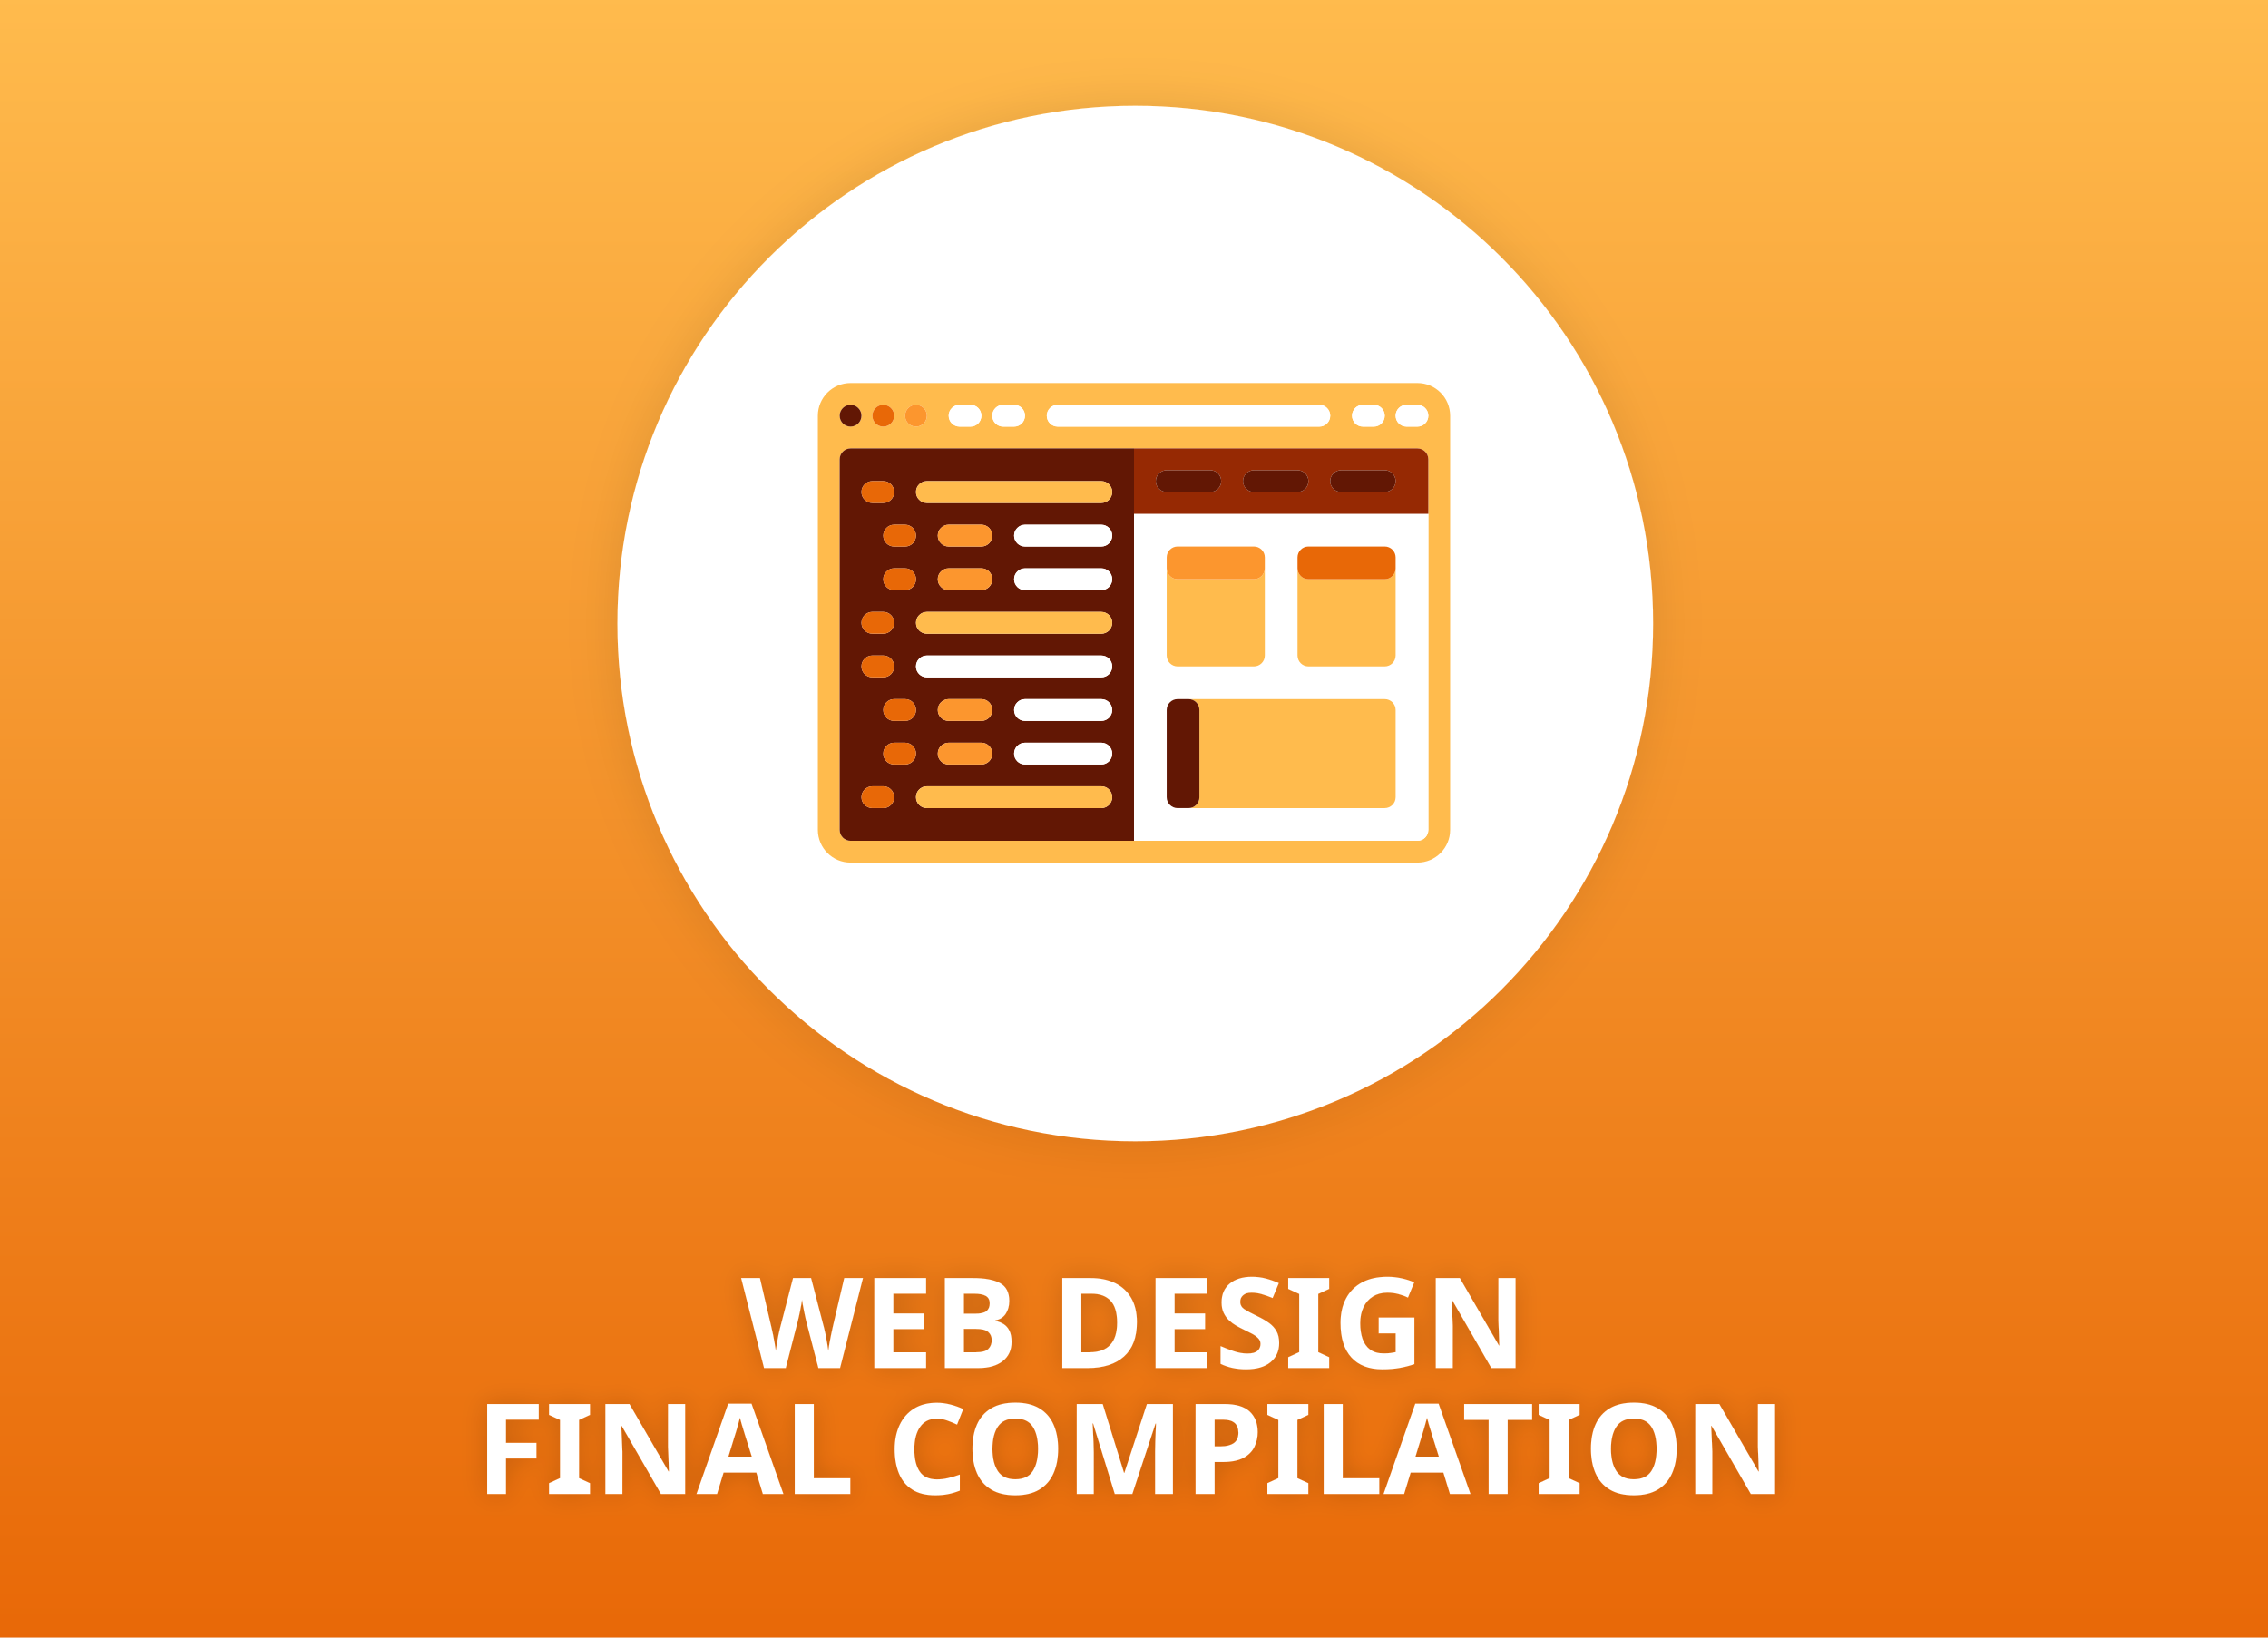
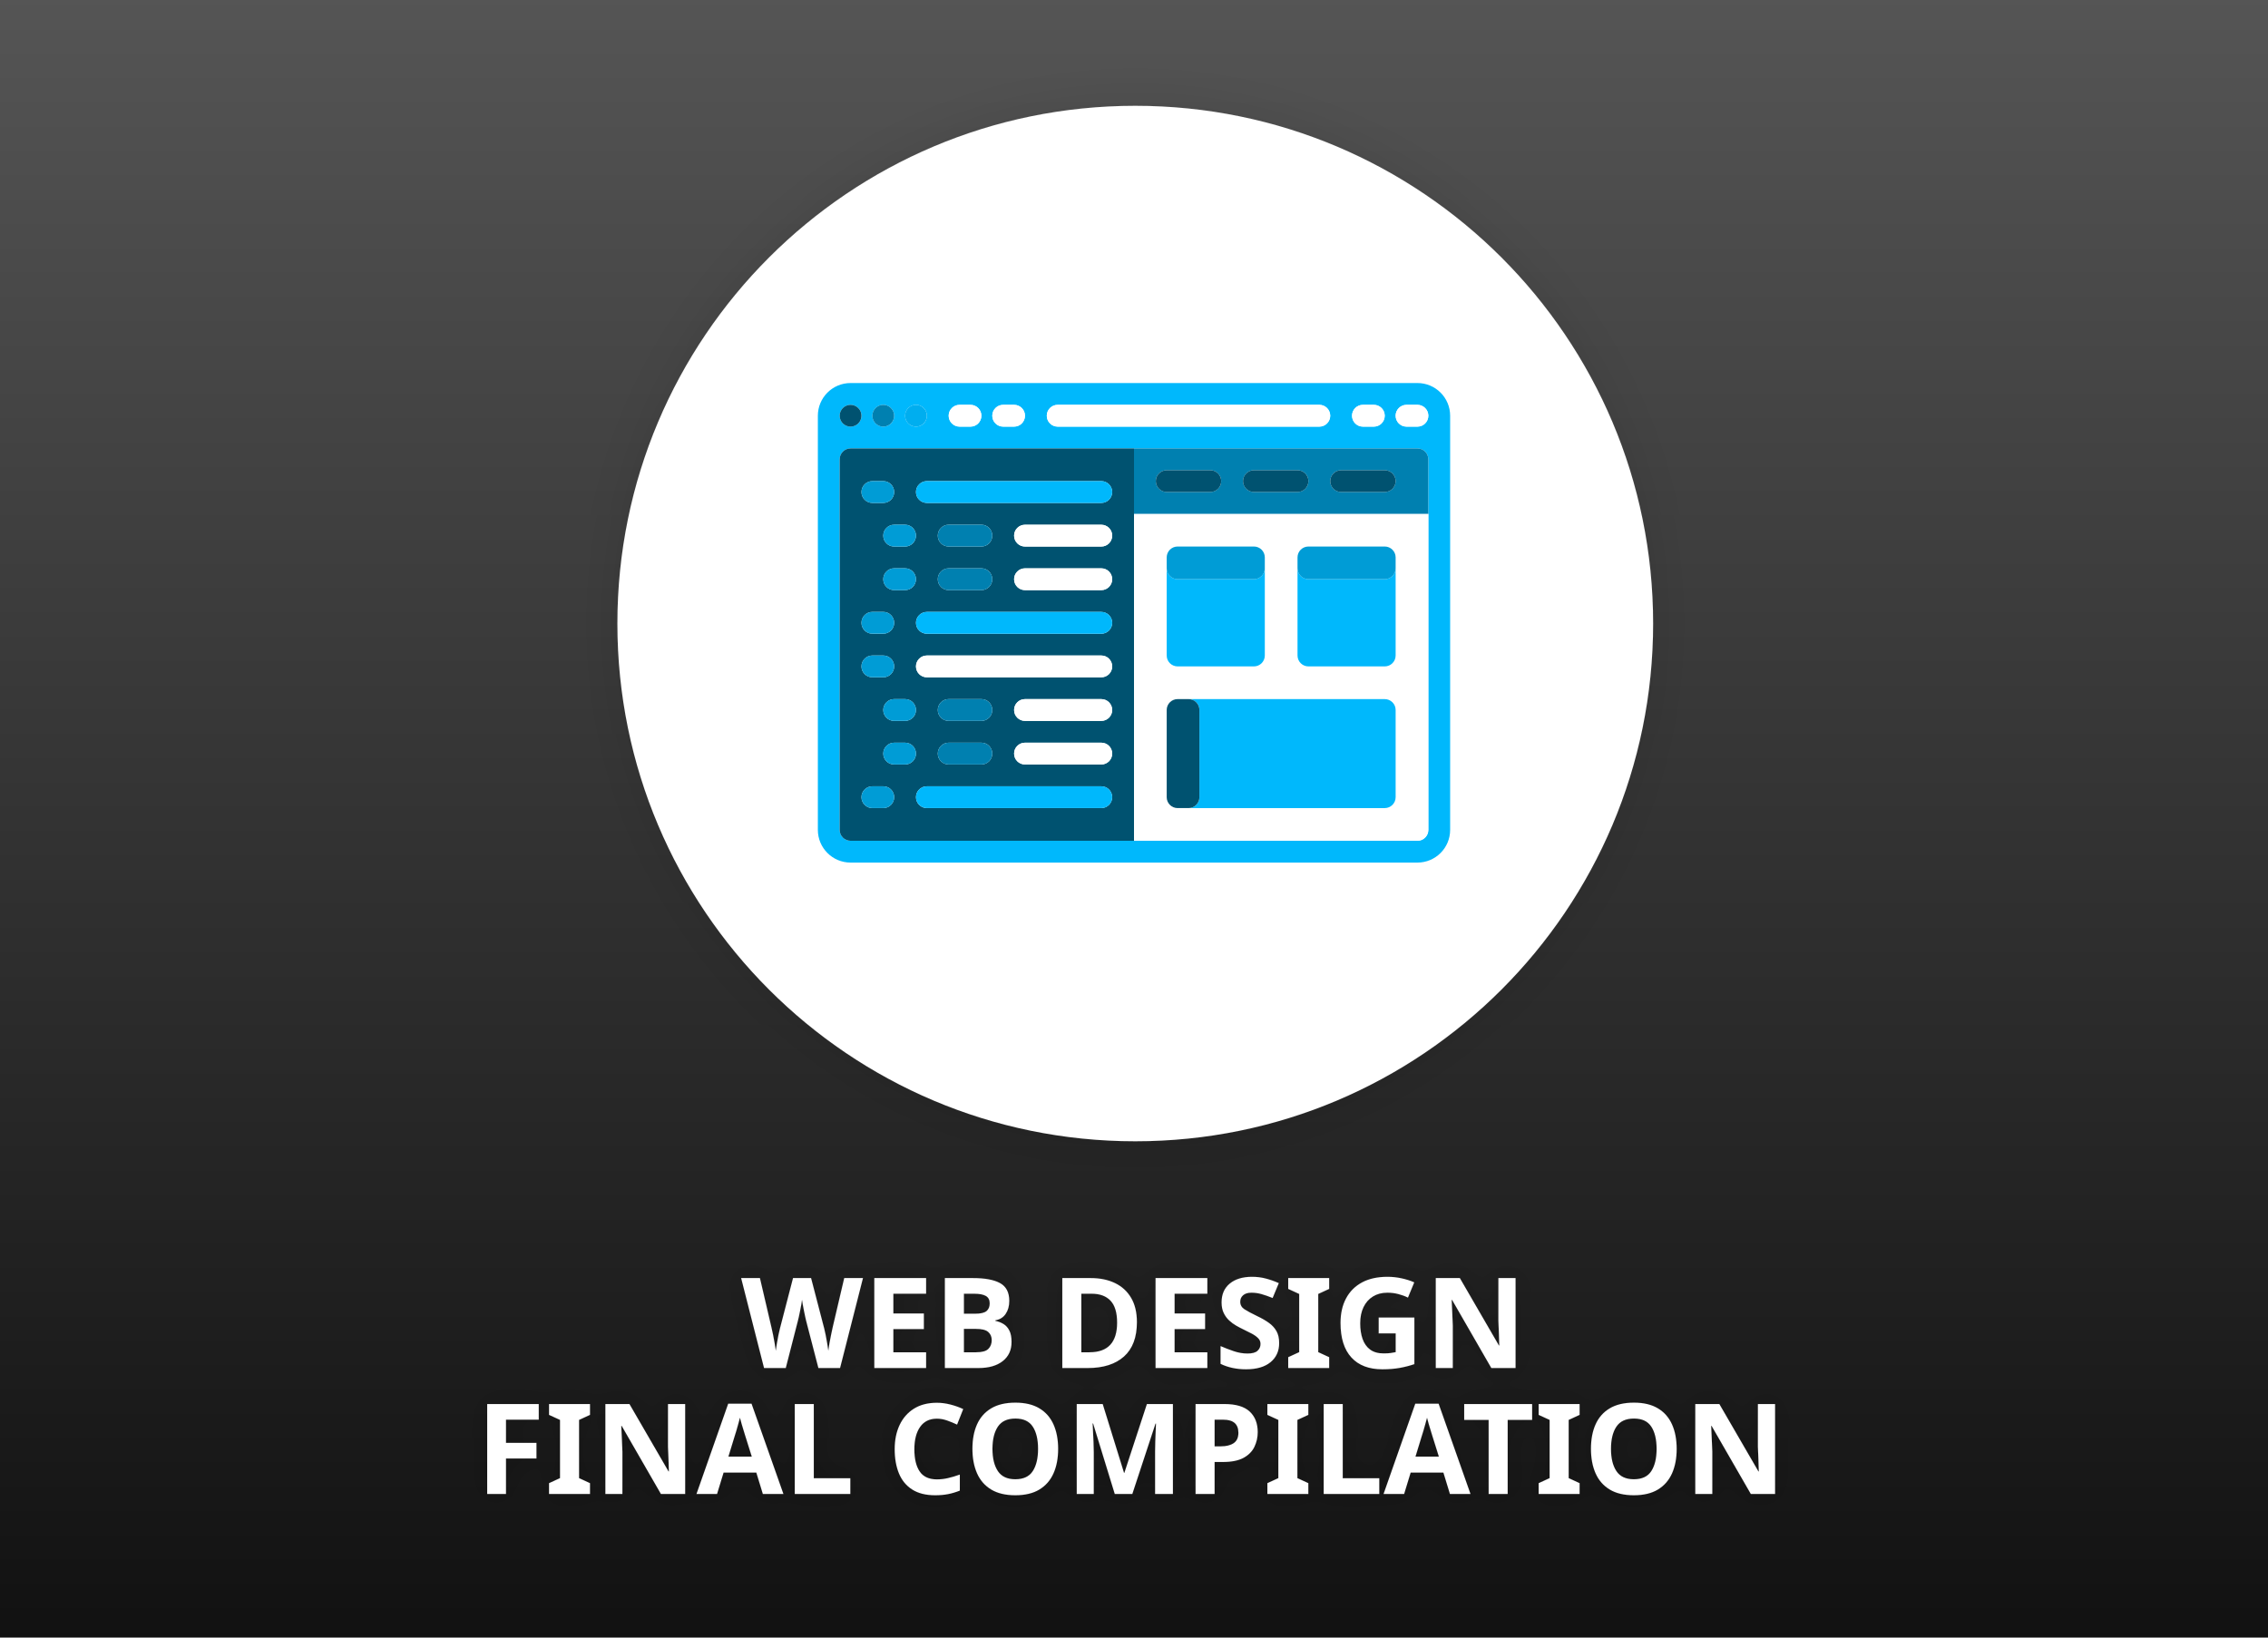
<svg xmlns="http://www.w3.org/2000/svg" width="900" height="650" viewBox="0 0 900 650">
  <defs>
    <linearGradient id="a" x1="0.5" y1="1" x2="0.5" gradientUnits="objectBoundingBox">
-       <stop offset="0" stop-color="#e86807" />
-       <stop offset="1" stop-color="#ffbb4d" />
+       <stop offset="0" stop-color="#111" />
+       <stop offset="1" stop-color="#555" />
    </linearGradient>
    <filter id="b" x="215" y="12" width="471" height="471" filterUnits="userSpaceOnUse">
      <feOffset input="SourceAlpha" />
      <feGaussianBlur stdDeviation="10" result="c" />
      <feFlood flood-opacity="0.102" />
      <feComposite operator="in" in2="c" />
      <feComposite in="SourceGraphic" />
    </filter>
    <filter id="d" x="173" y="475" width="554" height="148" filterUnits="userSpaceOnUse">
      <feOffset input="SourceAlpha" />
      <feGaussianBlur stdDeviation="5" result="e" />
      <feFlood flood-opacity="0.161" />
      <feComposite operator="in" in2="e" />
      <feComposite in="SourceGraphic" />
    </filter>
    <clipPath id="g">
      <rect width="900" height="650" />
    </clipPath>
  </defs>
  <g id="f" clip-path="url(#g)">
    <rect width="900" height="650" fill="#fff" />
    <rect width="900" height="650" fill="url(#a)" />
    <g transform="matrix(1, 0, 0, 1, 0, 0)" filter="url(#b)">
      <circle cx="205.5" cy="205.5" r="205.5" transform="translate(245 42)" fill="#fff" />
    </g>
    <g transform="matrix(1, 0, 0, 1, 0, 0)" filter="url(#d)">
      <text transform="translate(450 543)" fill="#fff" font-size="50" font-family="NotoSans-Bold, Noto Sans" font-weight="700">
        <tspan x="-155.896" y="0">WEB DESIGN</tspan>
        <tspan x="-261.169" y="50">FINAL COMPILATION</tspan>
      </text>
    </g>
-     <g transform="translate(-2125.453 -1821.964)">
-       <path d="M237.928,61.793H12.978A12.978,12.978,0,0,0,0,74.771V239.157a12.978,12.978,0,0,0,12.978,12.978h224.95a12.978,12.978,0,0,0,12.978-12.978V74.771A12.978,12.978,0,0,0,237.928,61.793ZM216.3,70.445h4.326a4.326,4.326,0,1,1,0,8.652H216.3a4.326,4.326,0,0,1,0-8.652Zm-121.127,0H198.994a4.326,4.326,0,1,1,0,8.652H95.171a4.326,4.326,0,1,1,0-8.652Zm-21.63,0h4.326a4.326,4.326,0,1,1,0,8.652H73.541a4.326,4.326,0,1,1,0-8.652Zm-17.3,0h4.326a4.326,4.326,0,1,1,0,8.652H56.238a4.326,4.326,0,1,1,0-8.652Zm-17.3,0a4.326,4.326,0,1,1-4.326,4.326A4.327,4.327,0,0,1,38.933,70.445Zm-12.978,0a4.326,4.326,0,1,1-4.326,4.326A4.327,4.327,0,0,1,25.956,70.445Zm-12.978,0a4.326,4.326,0,1,1-4.326,4.326A4.327,4.327,0,0,1,12.978,70.445ZM242.254,113.7V239.157a4.327,4.327,0,0,1-4.326,4.326H12.978a4.327,4.327,0,0,1-4.326-4.326V92.075a4.327,4.327,0,0,1,4.326-4.326h224.95a4.327,4.327,0,0,1,4.326,4.326ZM237.928,79.1H233.6a4.326,4.326,0,0,1,0-8.652h4.326a4.326,4.326,0,1,1,0,8.652Z" transform="translate(2450 1912.207)" fill="#ffbb4d" />
-       <path d="M256,297.5H368.475a4.327,4.327,0,0,0,4.326-4.326V167.724H256Zm64.889-108.149v-4.326a4.327,4.327,0,0,1,4.326-4.326H355.5a4.326,4.326,0,0,1,4.326,4.326v38.934a4.327,4.327,0,0,1-4.326,4.326H325.216a4.327,4.327,0,0,1-4.326-4.326Zm-51.911,0v-4.326A4.327,4.327,0,0,1,273.3,180.7h30.282a4.327,4.327,0,0,1,4.326,4.326v38.934a4.327,4.327,0,0,1-4.326,4.326H273.3a4.327,4.327,0,0,1-4.326-4.326V189.354Zm4.326,51.911H355.5a4.326,4.326,0,0,1,4.326,4.326V280.2a4.327,4.327,0,0,1-4.326,4.326H273.3a4.327,4.327,0,0,1-4.326-4.326V245.591A4.327,4.327,0,0,1,273.3,241.265Z" transform="translate(2319.453 1858.188)" fill="#fff" />
-       <circle cx="4.326" cy="4.326" r="4.326" transform="translate(2458.652 1982.652)" fill="#621704" />
-       <circle cx="4.326" cy="4.326" r="4.326" transform="translate(2471.63 1982.652)" fill="#e86807" />
-       <circle cx="4.326" cy="4.326" r="4.326" transform="translate(2484.607 1982.652)" fill="#fc962e" />
-       <g transform="translate(2501.911 1982.651)">
-         <path d="M110.257,88.1h4.326a4.326,4.326,0,0,0,0-8.652h-4.326a4.326,4.326,0,0,0,0,8.652Z" transform="translate(-105.931 -79.447)" fill="#fff" />
-         <path d="M145.567,88.1h4.326a4.326,4.326,0,1,0,0-8.652h-4.326a4.326,4.326,0,1,0,0,8.652Z" transform="translate(-123.937 -79.447)" fill="#fff" />
-         <path d="M436.877,88.1H441.2a4.326,4.326,0,1,0,0-8.652h-4.326a4.326,4.326,0,0,0,0,8.652Z" transform="translate(-272.491 -79.447)" fill="#fff" />
-         <path d="M476.513,79.448h-4.326a4.326,4.326,0,0,0,0,8.652h4.326a4.326,4.326,0,1,0,0-8.652Z" transform="translate(-290.497 -79.448)" fill="#fff" />
-         <path d="M189.705,88.1H293.528a4.326,4.326,0,1,0,0-8.652H189.705a4.326,4.326,0,1,0,0,8.652Z" transform="translate(-146.446 -79.447)" fill="#fff" />
-       </g>
-       <path d="M368.475,114.759H256v25.956H372.8v-21.63A4.326,4.326,0,0,0,368.475,114.759Zm-82.193,17.3h-17.3a4.326,4.326,0,0,1,0-8.652h17.3a4.326,4.326,0,0,1,0,8.652Zm34.608,0h-17.3a4.326,4.326,0,1,1,0-8.652h17.3a4.326,4.326,0,1,1,0,8.652Zm34.607,0h-17.3a4.326,4.326,0,1,1,0-8.652h17.3a4.326,4.326,0,1,1,0,8.652Z" transform="translate(2319.453 1885.197)" fill="#962903" />
-       <g transform="translate(2584.104 2008.608)">
-         <path d="M295.285,132.414h-17.3a4.326,4.326,0,0,0,0,8.652h17.3a4.326,4.326,0,0,0,0-8.652Z" transform="translate(-273.655 -132.414)" fill="#621704" />
-         <path d="M365.906,132.414H348.6a4.326,4.326,0,1,0,0,8.652h17.3a4.326,4.326,0,1,0,0-8.652Z" transform="translate(-309.668 -132.414)" fill="#621704" />
-         <path d="M436.526,132.414h-17.3a4.326,4.326,0,1,0,0,8.652h17.3a4.326,4.326,0,1,0,0-8.652Z" transform="translate(-345.681 -132.414)" fill="#621704" />
-       </g>
-       <g transform="translate(2588.43 2047.541)">
-         <path d="M286.808,250.795H317.09a4.326,4.326,0,0,0,4.326-4.326V211.861a4.327,4.327,0,0,1-4.326,4.326H286.808a4.327,4.327,0,0,1-4.326-4.326v34.608A4.327,4.327,0,0,0,286.808,250.795Z" transform="translate(-282.482 -211.861)" fill="#ffbb4d" />
-         <path d="M392.739,250.795h30.282a4.327,4.327,0,0,0,4.326-4.326V211.861a4.327,4.327,0,0,1-4.326,4.326H392.739a4.327,4.327,0,0,1-4.326-4.326v34.608A4.327,4.327,0,0,0,392.739,250.795Z" transform="translate(-336.502 -211.861)" fill="#ffbb4d" />
-       </g>
-       <path d="M286.808,207.184H317.09a4.326,4.326,0,0,0,4.326-4.326v-4.326a4.326,4.326,0,0,0-4.326-4.326H286.808a4.327,4.327,0,0,0-4.326,4.326v4.326A4.327,4.327,0,0,0,286.808,207.184Z" transform="translate(2305.948 1844.683)" fill="#fc962e" />
-       <path d="M392.739,207.184h30.282a4.327,4.327,0,0,0,4.326-4.326v-4.326a4.327,4.327,0,0,0-4.326-4.326H392.739a4.327,4.327,0,0,0-4.326,4.326v4.326A4.327,4.327,0,0,0,392.739,207.184Z" transform="translate(2251.929 1844.683)" fill="#e86807" />
-       <path d="M304.464,322.119v34.608a4.327,4.327,0,0,1-4.326,4.326h77.867a4.327,4.327,0,0,0,4.326-4.326V322.119a4.326,4.326,0,0,0-4.326-4.326H300.138A4.327,4.327,0,0,1,304.464,322.119Z" transform="translate(2296.945 1781.66)" fill="#ffbb4d" />
-       <path d="M286.808,361.052h4.326a4.327,4.327,0,0,0,4.326-4.326V322.118a4.327,4.327,0,0,0-4.326-4.326h-4.326a4.327,4.327,0,0,0-4.326,4.326v34.608A4.327,4.327,0,0,0,286.808,361.052Z" transform="translate(2305.948 1781.66)" fill="#621704" />
-       <path d="M134.456,114.759H21.981a4.327,4.327,0,0,0-4.326,4.326V266.168a4.327,4.327,0,0,0,4.326,4.326H134.456V114.759ZM52.263,127.737h69.215a4.326,4.326,0,1,1,0,8.652H52.263a4.326,4.326,0,1,1,0-8.652Zm-21.63,0h4.326a4.326,4.326,0,1,1,0,8.652H30.633a4.326,4.326,0,1,1,0-8.652Zm43.26,25.956H60.915a4.326,4.326,0,1,1,0-8.652H73.893a4.326,4.326,0,1,1,0,8.652Zm4.326,12.978A4.327,4.327,0,0,1,73.892,171H60.914a4.326,4.326,0,1,1,0-8.652H73.892A4.326,4.326,0,0,1,78.218,166.67ZM30.633,196.952h4.326a4.326,4.326,0,0,1,0,8.652H30.633a4.326,4.326,0,0,1,0-8.652Zm-4.326-12.978a4.327,4.327,0,0,1,4.326-4.326h4.326a4.326,4.326,0,0,1,0,8.652H30.633A4.327,4.327,0,0,1,26.307,183.974Zm12.978,30.282h4.326a4.326,4.326,0,1,1,0,8.652H39.285a4.326,4.326,0,0,1,0-8.652ZM43.611,171H39.285a4.326,4.326,0,0,1,0-8.652h4.326a4.326,4.326,0,1,1,0,8.652Zm0-17.3H39.285a4.326,4.326,0,0,1,0-8.652h4.326a4.326,4.326,0,1,1,0,8.652ZM34.959,257.515H30.633a4.326,4.326,0,1,1,0-8.652h4.326a4.326,4.326,0,1,1,0,8.652Zm8.652-17.3H39.285a4.326,4.326,0,0,1,0-8.652h4.326a4.326,4.326,0,1,1,0,8.652Zm77.867,17.3H52.263a4.326,4.326,0,1,1,0-8.652h69.215a4.326,4.326,0,1,1,0,8.652ZM60.915,231.559H73.893a4.326,4.326,0,1,1,0,8.652H60.915a4.326,4.326,0,1,1,0-8.652Zm-4.326-12.978a4.327,4.327,0,0,1,4.326-4.326H73.893a4.326,4.326,0,1,1,0,8.652H60.915A4.327,4.327,0,0,1,56.588,218.582Zm64.889,21.63H91.2a4.326,4.326,0,0,1,0-8.652h30.282a4.326,4.326,0,1,1,0,8.652Zm0-17.3H91.2a4.326,4.326,0,0,1,0-8.652h30.282a4.326,4.326,0,1,1,0,8.652Zm0-17.3H52.263a4.326,4.326,0,1,1,0-8.652h69.215a4.326,4.326,0,1,1,0,8.652Zm0-17.3H52.263a4.326,4.326,0,1,1,0-8.652h69.215a4.326,4.326,0,1,1,0,8.652Zm0-17.3H91.2a4.326,4.326,0,0,1,0-8.652h30.282a4.326,4.326,0,1,1,0,8.652Zm0-17.3H91.2a4.326,4.326,0,0,1,0-8.652h30.282a4.326,4.326,0,1,1,0,8.652Z" transform="translate(2440.997 1885.197)" fill="#621704" />
-       <path d="M83.774,149.893h69.215a4.326,4.326,0,1,0,0-8.652H83.774a4.326,4.326,0,1,0,0,8.652Z" transform="translate(2409.486 1871.693)" fill="#ffbb4d" />
-       <g transform="translate(2497.585 2030.238)">
-         <path d="M114.407,176.552H101.429a4.326,4.326,0,1,0,0,8.652h12.978a4.326,4.326,0,1,0,0-8.652Z" transform="translate(-97.103 -176.552)" fill="#fc962e" />
-         <path d="M114.407,211.862H101.429a4.326,4.326,0,1,0,0,8.652h12.978a4.326,4.326,0,1,0,0-8.652Z" transform="translate(-97.103 -194.558)" fill="#fc962e" />
-       </g>
-       <path d="M152.989,247.172H83.774a4.326,4.326,0,0,0,0,8.652h69.215a4.326,4.326,0,1,0,0-8.652Z" transform="translate(2409.486 1817.673)" fill="#ffbb4d" />
-       <g transform="translate(2488.934 2030.238)">
-         <path d="M152.989,282.483H83.774a4.326,4.326,0,1,0,0,8.652h69.215a4.326,4.326,0,1,0,0-8.652Z" transform="translate(-79.448 -230.572)" fill="#fff" />
-         <path d="M193.5,176.552H163.222a4.326,4.326,0,0,0,0,8.652H193.5a4.326,4.326,0,0,0,0-8.652Z" transform="translate(-119.963 -176.552)" fill="#fff" />
-         <path d="M193.5,211.862H163.222a4.326,4.326,0,1,0,0,8.652H193.5a4.326,4.326,0,1,0,0-8.652Z" transform="translate(-119.963 -194.558)" fill="#fff" />
-         <path d="M193.5,317.793H163.222a4.326,4.326,0,1,0,0,8.652H193.5a4.326,4.326,0,1,0,0-8.652Z" transform="translate(-119.963 -248.578)" fill="#fff" />
-         <path d="M193.5,353.1H163.222a4.326,4.326,0,1,0,0,8.652H193.5a4.326,4.326,0,1,0,0-8.652Z" transform="translate(-119.963 -266.584)" fill="#fff" />
-       </g>
-       <g transform="translate(2497.585 2099.452)">
-         <path d="M101.429,326.444h12.978a4.326,4.326,0,1,0,0-8.652H101.429a4.326,4.326,0,1,0,0,8.652Z" transform="translate(-97.103 -317.792)" fill="#fc962e" />
-         <path d="M101.429,361.755h12.978a4.326,4.326,0,1,0,0-8.652H101.429a4.326,4.326,0,1,0,0,8.652Z" transform="translate(-97.103 -335.799)" fill="#fc962e" />
-       </g>
-       <path d="M152.989,388.414H83.774a4.326,4.326,0,0,0,0,8.652h69.215a4.326,4.326,0,0,0,0-8.652Z" transform="translate(2409.486 1745.647)" fill="#ffbb4d" />
-       <g transform="translate(2467.304 2012.933)">
-         <path d="M39.636,149.893h4.326a4.326,4.326,0,1,0,0-8.652H39.636a4.326,4.326,0,1,0,0,8.652Z" transform="translate(-35.31 -141.241)" fill="#e86807" />
-         <path d="M61.617,176.552H57.291a4.326,4.326,0,0,0,0,8.652h4.326a4.326,4.326,0,1,0,0-8.652Z" transform="translate(-44.313 -159.248)" fill="#e86807" />
-         <path d="M61.617,211.862H57.291a4.326,4.326,0,1,0,0,8.652h4.326a4.326,4.326,0,1,0,0-8.652Z" transform="translate(-44.313 -177.254)" fill="#e86807" />
-         <path d="M39.636,255.824h4.326a4.326,4.326,0,0,0,0-8.652H39.636a4.326,4.326,0,0,0,0,8.652Z" transform="translate(-35.31 -195.261)" fill="#e86807" />
-         <path d="M39.636,291.134h4.326a4.326,4.326,0,0,0,0-8.652H39.636a4.326,4.326,0,0,0,0,8.652Z" transform="translate(-35.31 -213.267)" fill="#e86807" />
-         <path d="M57.291,326.444h4.326a4.326,4.326,0,1,0,0-8.652H57.291a4.326,4.326,0,1,0,0,8.652Z" transform="translate(-44.313 -231.273)" fill="#e86807" />
-         <path d="M61.617,353.1H57.291a4.326,4.326,0,1,0,0,8.652h4.326a4.326,4.326,0,1,0,0-8.652Z" transform="translate(-44.313 -249.28)" fill="#e86807" />
-         <path d="M43.962,388.414H39.636a4.326,4.326,0,0,0,0,8.652h4.326a4.326,4.326,0,0,0,0-8.652Z" transform="translate(-35.31 -267.287)" fill="#e86807" />
-       </g>
+     <path d="M237.928,61.793H12.978A12.978,12.978,0,0,0,0,74.771V239.157a12.978,12.978,0,0,0,12.978,12.978h224.95a12.978,12.978,0,0,0,12.978-12.978V74.771A12.978,12.978,0,0,0,237.928,61.793ZM216.3,70.445h4.326a4.326,4.326,0,1,1,0,8.652H216.3a4.326,4.326,0,0,1,0-8.652Zm-121.127,0H198.994a4.326,4.326,0,1,1,0,8.652H95.171a4.326,4.326,0,1,1,0-8.652Zm-21.63,0h4.326a4.326,4.326,0,1,1,0,8.652H73.541a4.326,4.326,0,1,1,0-8.652Zm-17.3,0h4.326a4.326,4.326,0,1,1,0,8.652H56.238a4.326,4.326,0,1,1,0-8.652Zm-17.3,0a4.326,4.326,0,1,1-4.326,4.326A4.327,4.327,0,0,1,38.933,70.445Zm-12.978,0a4.326,4.326,0,1,1-4.326,4.326A4.327,4.327,0,0,1,25.956,70.445Zm-12.978,0a4.326,4.326,0,1,1-4.326,4.326A4.327,4.327,0,0,1,12.978,70.445ZM242.254,113.7V239.157a4.327,4.327,0,0,1-4.326,4.326H12.978a4.327,4.327,0,0,1-4.326-4.326V92.075a4.327,4.327,0,0,1,4.326-4.326h224.95a4.327,4.327,0,0,1,4.326,4.326ZM237.928,79.1H233.6a4.326,4.326,0,0,1,0-8.652h4.326a4.326,4.326,0,1,1,0,8.652Z" transform="translate(324.547 90.243)" fill="#00b8fc" />
+     <path d="M256,297.5H368.475a4.327,4.327,0,0,0,4.326-4.326V167.724H256Zm64.889-108.149v-4.326a4.327,4.327,0,0,1,4.326-4.326H355.5a4.326,4.326,0,0,1,4.326,4.326v38.934a4.327,4.327,0,0,1-4.326,4.326H325.216a4.327,4.327,0,0,1-4.326-4.326Zm-51.911,0v-4.326A4.327,4.327,0,0,1,273.3,180.7h30.282a4.327,4.327,0,0,1,4.326,4.326v38.934a4.327,4.327,0,0,1-4.326,4.326H273.3a4.327,4.327,0,0,1-4.326-4.326V189.354Zm4.326,51.911H355.5a4.326,4.326,0,0,1,4.326,4.326V280.2a4.327,4.327,0,0,1-4.326,4.326H273.3a4.327,4.327,0,0,1-4.326-4.326V245.591A4.327,4.327,0,0,1,273.3,241.265Z" transform="translate(194 36.223)" fill="#fff" />
+     <circle cx="4.326" cy="4.326" r="4.326" transform="translate(359.155 160.688)" fill="#00aeef" />
+     <g transform="translate(376.458 160.687)">
+       <path d="M110.257,88.1h4.326a4.326,4.326,0,0,0,0-8.652h-4.326a4.326,4.326,0,0,0,0,8.652Z" transform="translate(-105.931 -79.447)" fill="#fff" />
+       <path d="M145.567,88.1h4.326a4.326,4.326,0,1,0,0-8.652h-4.326a4.326,4.326,0,1,0,0,8.652Z" transform="translate(-123.937 -79.447)" fill="#fff" />
+       <path d="M436.877,88.1H441.2a4.326,4.326,0,1,0,0-8.652h-4.326a4.326,4.326,0,0,0,0,8.652Z" transform="translate(-272.491 -79.447)" fill="#fff" />
+       <path d="M476.513,79.448h-4.326a4.326,4.326,0,0,0,0,8.652h4.326a4.326,4.326,0,1,0,0-8.652Z" transform="translate(-290.497 -79.448)" fill="#fff" />
+       <path d="M189.705,88.1H293.528a4.326,4.326,0,1,0,0-8.652H189.705a4.326,4.326,0,1,0,0,8.652Z" transform="translate(-146.446 -79.447)" fill="#fff" />
+     </g>
+     <circle cx="4.326" cy="4.326" r="4.326" transform="translate(346.177 160.688)" fill="#0080b0" />
+     <path d="M368.475,114.759H256v25.956H372.8v-21.63A4.326,4.326,0,0,0,368.475,114.759Zm-82.193,17.3h-17.3a4.326,4.326,0,0,1,0-8.652h17.3a4.326,4.326,0,0,1,0,8.652Zm34.608,0h-17.3a4.326,4.326,0,1,1,0-8.652h17.3a4.326,4.326,0,1,1,0,8.652Zm34.607,0h-17.3a4.326,4.326,0,1,1,0-8.652h17.3a4.326,4.326,0,1,1,0,8.652Z" transform="translate(194 63.233)" fill="#0080b0" />
+     <g transform="translate(462.977 225.577)">
+       <path d="M286.808,250.795H317.09a4.326,4.326,0,0,0,4.326-4.326V211.861a4.327,4.327,0,0,1-4.326,4.326H286.808a4.327,4.327,0,0,1-4.326-4.326v34.608A4.327,4.327,0,0,0,286.808,250.795Z" transform="translate(-282.482 -211.861)" fill="#00b8fc" />
+       <path d="M392.739,250.795h30.282a4.327,4.327,0,0,0,4.326-4.326V211.861a4.327,4.327,0,0,1-4.326,4.326H392.739a4.327,4.327,0,0,1-4.326-4.326v34.608A4.327,4.327,0,0,0,392.739,250.795Z" transform="translate(-336.502 -211.861)" fill="#00b8fc" />
+     </g>
+     <path d="M286.808,207.184H317.09a4.326,4.326,0,0,0,4.326-4.326v-4.326a4.326,4.326,0,0,0-4.326-4.326H286.808a4.327,4.327,0,0,0-4.326,4.326v4.326A4.327,4.327,0,0,0,286.808,207.184Z" transform="translate(180.495 22.719)" fill="#009cd6" />
+     <path d="M392.739,207.184h30.282a4.327,4.327,0,0,0,4.326-4.326v-4.326a4.327,4.327,0,0,0-4.326-4.326H392.739a4.327,4.327,0,0,0-4.326,4.326v4.326A4.327,4.327,0,0,0,392.739,207.184Z" transform="translate(126.476 22.719)" fill="#009cd6" />
+     <path d="M304.464,322.119v34.608a4.327,4.327,0,0,1-4.326,4.326h77.867a4.327,4.327,0,0,0,4.326-4.326V322.119a4.326,4.326,0,0,0-4.326-4.326H300.138A4.327,4.327,0,0,1,304.464,322.119Z" transform="translate(171.492 -40.304)" fill="#00b8fc" />
+     <circle cx="4.326" cy="4.326" r="4.326" transform="translate(333.199 160.688)" fill="#005270" />
+     <g transform="translate(458.652 186.644)">
+       <path d="M295.285,132.414h-17.3a4.326,4.326,0,0,0,0,8.652h17.3a4.326,4.326,0,0,0,0-8.652Z" transform="translate(-273.655 -132.414)" fill="#005270" />
+       <path d="M365.906,132.414H348.6a4.326,4.326,0,1,0,0,8.652h17.3a4.326,4.326,0,1,0,0-8.652Z" transform="translate(-309.668 -132.414)" fill="#005270" />
+       <path d="M436.526,132.414h-17.3a4.326,4.326,0,1,0,0,8.652h17.3a4.326,4.326,0,1,0,0-8.652Z" transform="translate(-345.681 -132.414)" fill="#005270" />
+     </g>
+     <path d="M286.808,361.052h4.326a4.327,4.327,0,0,0,4.326-4.326V322.118a4.327,4.327,0,0,0-4.326-4.326h-4.326a4.327,4.327,0,0,0-4.326,4.326v34.608A4.327,4.327,0,0,0,286.808,361.052Z" transform="translate(180.495 -40.304)" fill="#005270" />
+     <path d="M134.456,114.759H21.981a4.327,4.327,0,0,0-4.326,4.326V266.168a4.327,4.327,0,0,0,4.326,4.326H134.456V114.759ZM52.263,127.737h69.215a4.326,4.326,0,1,1,0,8.652H52.263a4.326,4.326,0,1,1,0-8.652Zm-21.63,0h4.326a4.326,4.326,0,1,1,0,8.652H30.633a4.326,4.326,0,1,1,0-8.652Zm43.26,25.956H60.915a4.326,4.326,0,1,1,0-8.652H73.893a4.326,4.326,0,1,1,0,8.652Zm4.326,12.978A4.327,4.327,0,0,1,73.892,171H60.914a4.326,4.326,0,1,1,0-8.652H73.892A4.326,4.326,0,0,1,78.218,166.67ZM30.633,196.952h4.326a4.326,4.326,0,0,1,0,8.652H30.633a4.326,4.326,0,0,1,0-8.652Zm-4.326-12.978a4.327,4.327,0,0,1,4.326-4.326h4.326a4.326,4.326,0,0,1,0,8.652H30.633A4.327,4.327,0,0,1,26.307,183.974Zm12.978,30.282h4.326a4.326,4.326,0,1,1,0,8.652H39.285a4.326,4.326,0,0,1,0-8.652ZM43.611,171H39.285a4.326,4.326,0,0,1,0-8.652h4.326a4.326,4.326,0,1,1,0,8.652Zm0-17.3H39.285a4.326,4.326,0,0,1,0-8.652h4.326a4.326,4.326,0,1,1,0,8.652ZM34.959,257.515H30.633a4.326,4.326,0,1,1,0-8.652h4.326a4.326,4.326,0,1,1,0,8.652Zm8.652-17.3H39.285a4.326,4.326,0,0,1,0-8.652h4.326a4.326,4.326,0,1,1,0,8.652Zm77.867,17.3H52.263a4.326,4.326,0,1,1,0-8.652h69.215a4.326,4.326,0,1,1,0,8.652ZM60.915,231.559H73.893a4.326,4.326,0,1,1,0,8.652H60.915a4.326,4.326,0,1,1,0-8.652Zm-4.326-12.978a4.327,4.327,0,0,1,4.326-4.326H73.893a4.326,4.326,0,1,1,0,8.652H60.915A4.327,4.327,0,0,1,56.588,218.582Zm64.889,21.63H91.2a4.326,4.326,0,0,1,0-8.652h30.282a4.326,4.326,0,1,1,0,8.652Zm0-17.3H91.2a4.326,4.326,0,0,1,0-8.652h30.282a4.326,4.326,0,1,1,0,8.652Zm0-17.3H52.263a4.326,4.326,0,1,1,0-8.652h69.215a4.326,4.326,0,1,1,0,8.652Zm0-17.3H52.263a4.326,4.326,0,1,1,0-8.652h69.215a4.326,4.326,0,1,1,0,8.652Zm0-17.3H91.2a4.326,4.326,0,0,1,0-8.652h30.282a4.326,4.326,0,1,1,0,8.652Zm0-17.3H91.2a4.326,4.326,0,0,1,0-8.652h30.282a4.326,4.326,0,1,1,0,8.652Z" transform="translate(315.544 63.233)" fill="#005270" />
+     <path d="M83.774,149.893h69.215a4.326,4.326,0,1,0,0-8.652H83.774a4.326,4.326,0,1,0,0,8.652Z" transform="translate(284.033 49.728)" fill="#00b8fc" />
+     <g transform="translate(372.132 208.274)">
+       <path d="M114.407,176.552H101.429a4.326,4.326,0,1,0,0,8.652h12.978a4.326,4.326,0,1,0,0-8.652Z" transform="translate(-97.103 -176.552)" fill="#0080b0" />
+       <path d="M114.407,211.862H101.429a4.326,4.326,0,1,0,0,8.652h12.978a4.326,4.326,0,1,0,0-8.652Z" transform="translate(-97.103 -194.558)" fill="#0080b0" />
+     </g>
+     <path d="M152.989,247.172H83.774a4.326,4.326,0,0,0,0,8.652h69.215a4.326,4.326,0,1,0,0-8.652Z" transform="translate(284.033 -4.291)" fill="#00b8fc" />
+     <g transform="translate(363.481 208.274)">
+       <path d="M152.989,282.483H83.774a4.326,4.326,0,1,0,0,8.652h69.215a4.326,4.326,0,1,0,0-8.652Z" transform="translate(-79.448 -230.572)" fill="#fff" />
+       <path d="M193.5,176.552H163.222a4.326,4.326,0,0,0,0,8.652H193.5a4.326,4.326,0,0,0,0-8.652Z" transform="translate(-119.963 -176.552)" fill="#fff" />
+       <path d="M193.5,211.862H163.222a4.326,4.326,0,1,0,0,8.652H193.5a4.326,4.326,0,1,0,0-8.652Z" transform="translate(-119.963 -194.558)" fill="#fff" />
+       <path d="M193.5,317.793H163.222a4.326,4.326,0,1,0,0,8.652H193.5a4.326,4.326,0,1,0,0-8.652Z" transform="translate(-119.963 -248.578)" fill="#fff" />
+       <path d="M193.5,353.1H163.222a4.326,4.326,0,1,0,0,8.652H193.5a4.326,4.326,0,1,0,0-8.652Z" transform="translate(-119.963 -266.584)" fill="#fff" />
+     </g>
+     <g transform="translate(372.132 277.488)">
+       <path d="M101.429,326.444h12.978a4.326,4.326,0,1,0,0-8.652H101.429a4.326,4.326,0,1,0,0,8.652Z" transform="translate(-97.103 -317.792)" fill="#0080b0" />
+       <path d="M101.429,361.755h12.978a4.326,4.326,0,1,0,0-8.652H101.429a4.326,4.326,0,1,0,0,8.652Z" transform="translate(-97.103 -335.799)" fill="#0080b0" />
+     </g>
+     <path d="M152.989,388.414H83.774a4.326,4.326,0,0,0,0,8.652h69.215a4.326,4.326,0,0,0,0-8.652Z" transform="translate(284.033 -76.318)" fill="#00b8fc" />
+     <g transform="translate(341.851 190.969)">
+       <path d="M39.636,149.893h4.326a4.326,4.326,0,1,0,0-8.652H39.636a4.326,4.326,0,1,0,0,8.652Z" transform="translate(-35.31 -141.241)" fill="#009cd6" />
+       <path d="M61.617,176.552H57.291a4.326,4.326,0,0,0,0,8.652h4.326a4.326,4.326,0,1,0,0-8.652Z" transform="translate(-44.313 -159.248)" fill="#009cd6" />
+       <path d="M61.617,211.862H57.291a4.326,4.326,0,1,0,0,8.652h4.326a4.326,4.326,0,1,0,0-8.652Z" transform="translate(-44.313 -177.254)" fill="#009cd6" />
+       <path d="M39.636,255.824h4.326a4.326,4.326,0,0,0,0-8.652H39.636a4.326,4.326,0,0,0,0,8.652Z" transform="translate(-35.31 -195.261)" fill="#009cd6" />
+       <path d="M39.636,291.134h4.326a4.326,4.326,0,0,0,0-8.652H39.636a4.326,4.326,0,0,0,0,8.652Z" transform="translate(-35.31 -213.267)" fill="#009cd6" />
+       <path d="M57.291,326.444h4.326a4.326,4.326,0,1,0,0-8.652H57.291a4.326,4.326,0,1,0,0,8.652Z" transform="translate(-44.313 -231.273)" fill="#009cd6" />
+       <path d="M61.617,353.1H57.291a4.326,4.326,0,1,0,0,8.652h4.326a4.326,4.326,0,1,0,0-8.652Z" transform="translate(-44.313 -249.28)" fill="#009cd6" />
+       <path d="M43.962,388.414H39.636a4.326,4.326,0,0,0,0,8.652h4.326a4.326,4.326,0,0,0,0-8.652Z" transform="translate(-35.31 -267.287)" fill="#009cd6" />
    </g>
  </g>
</svg>
